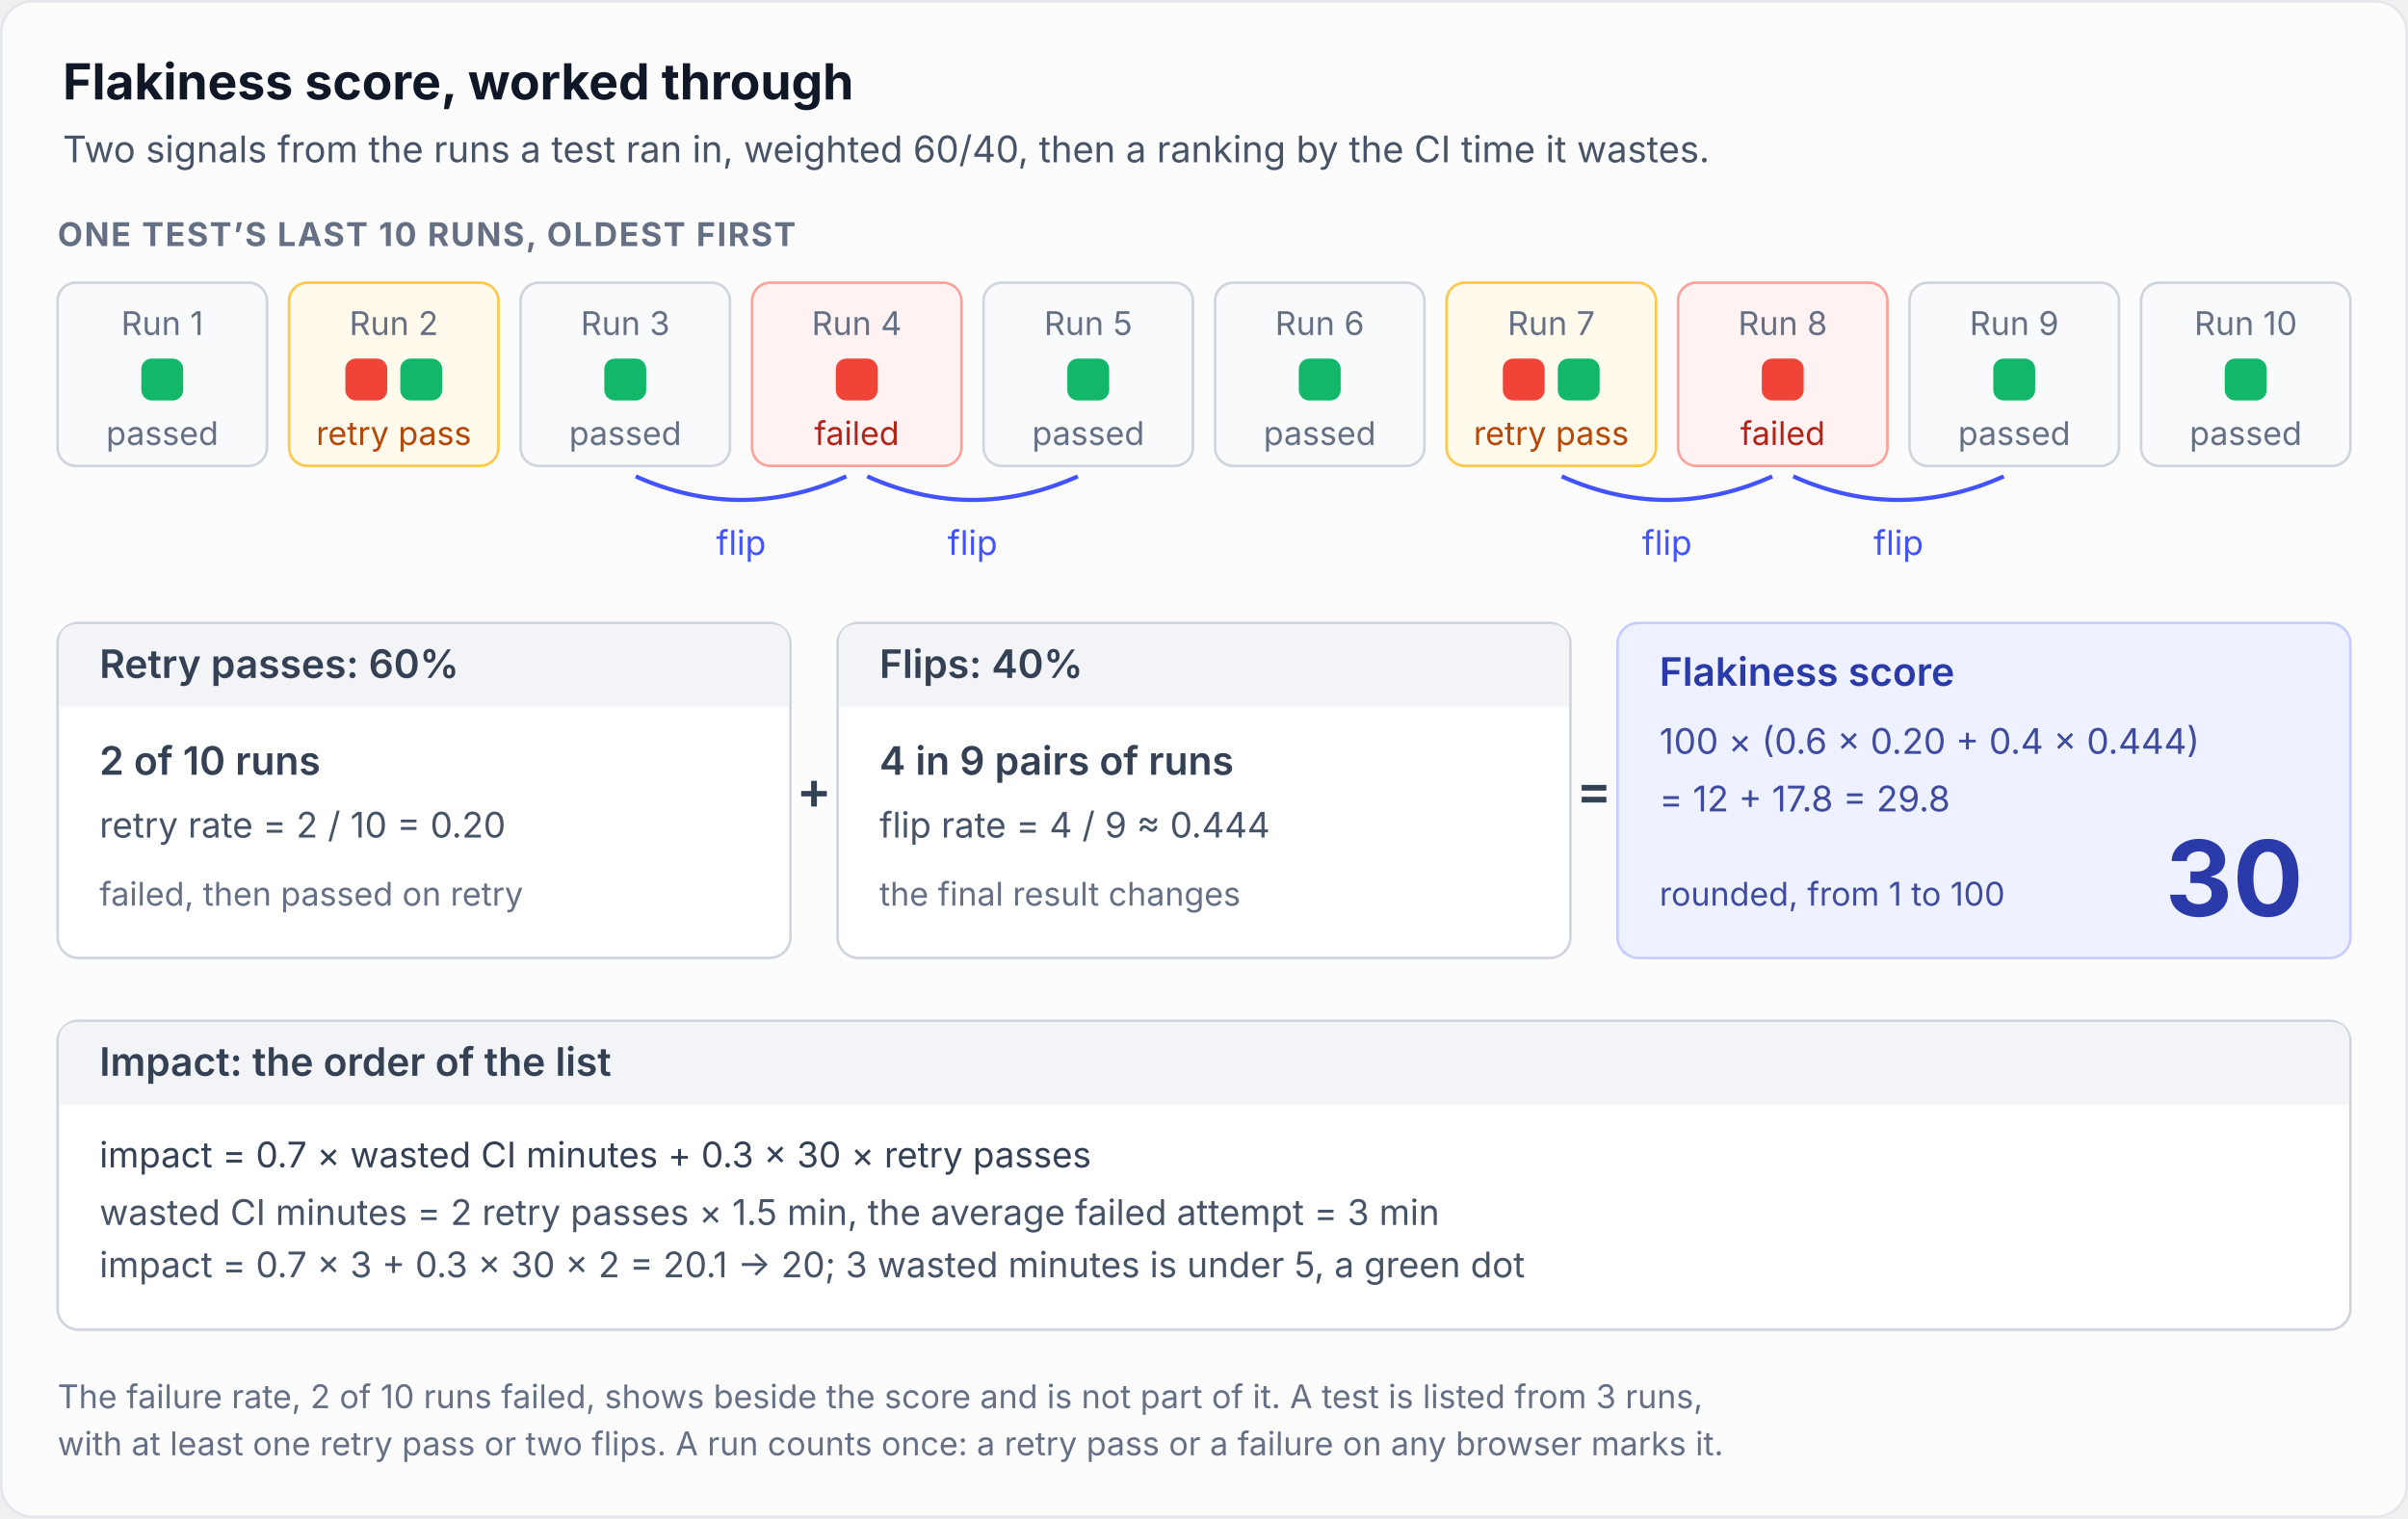
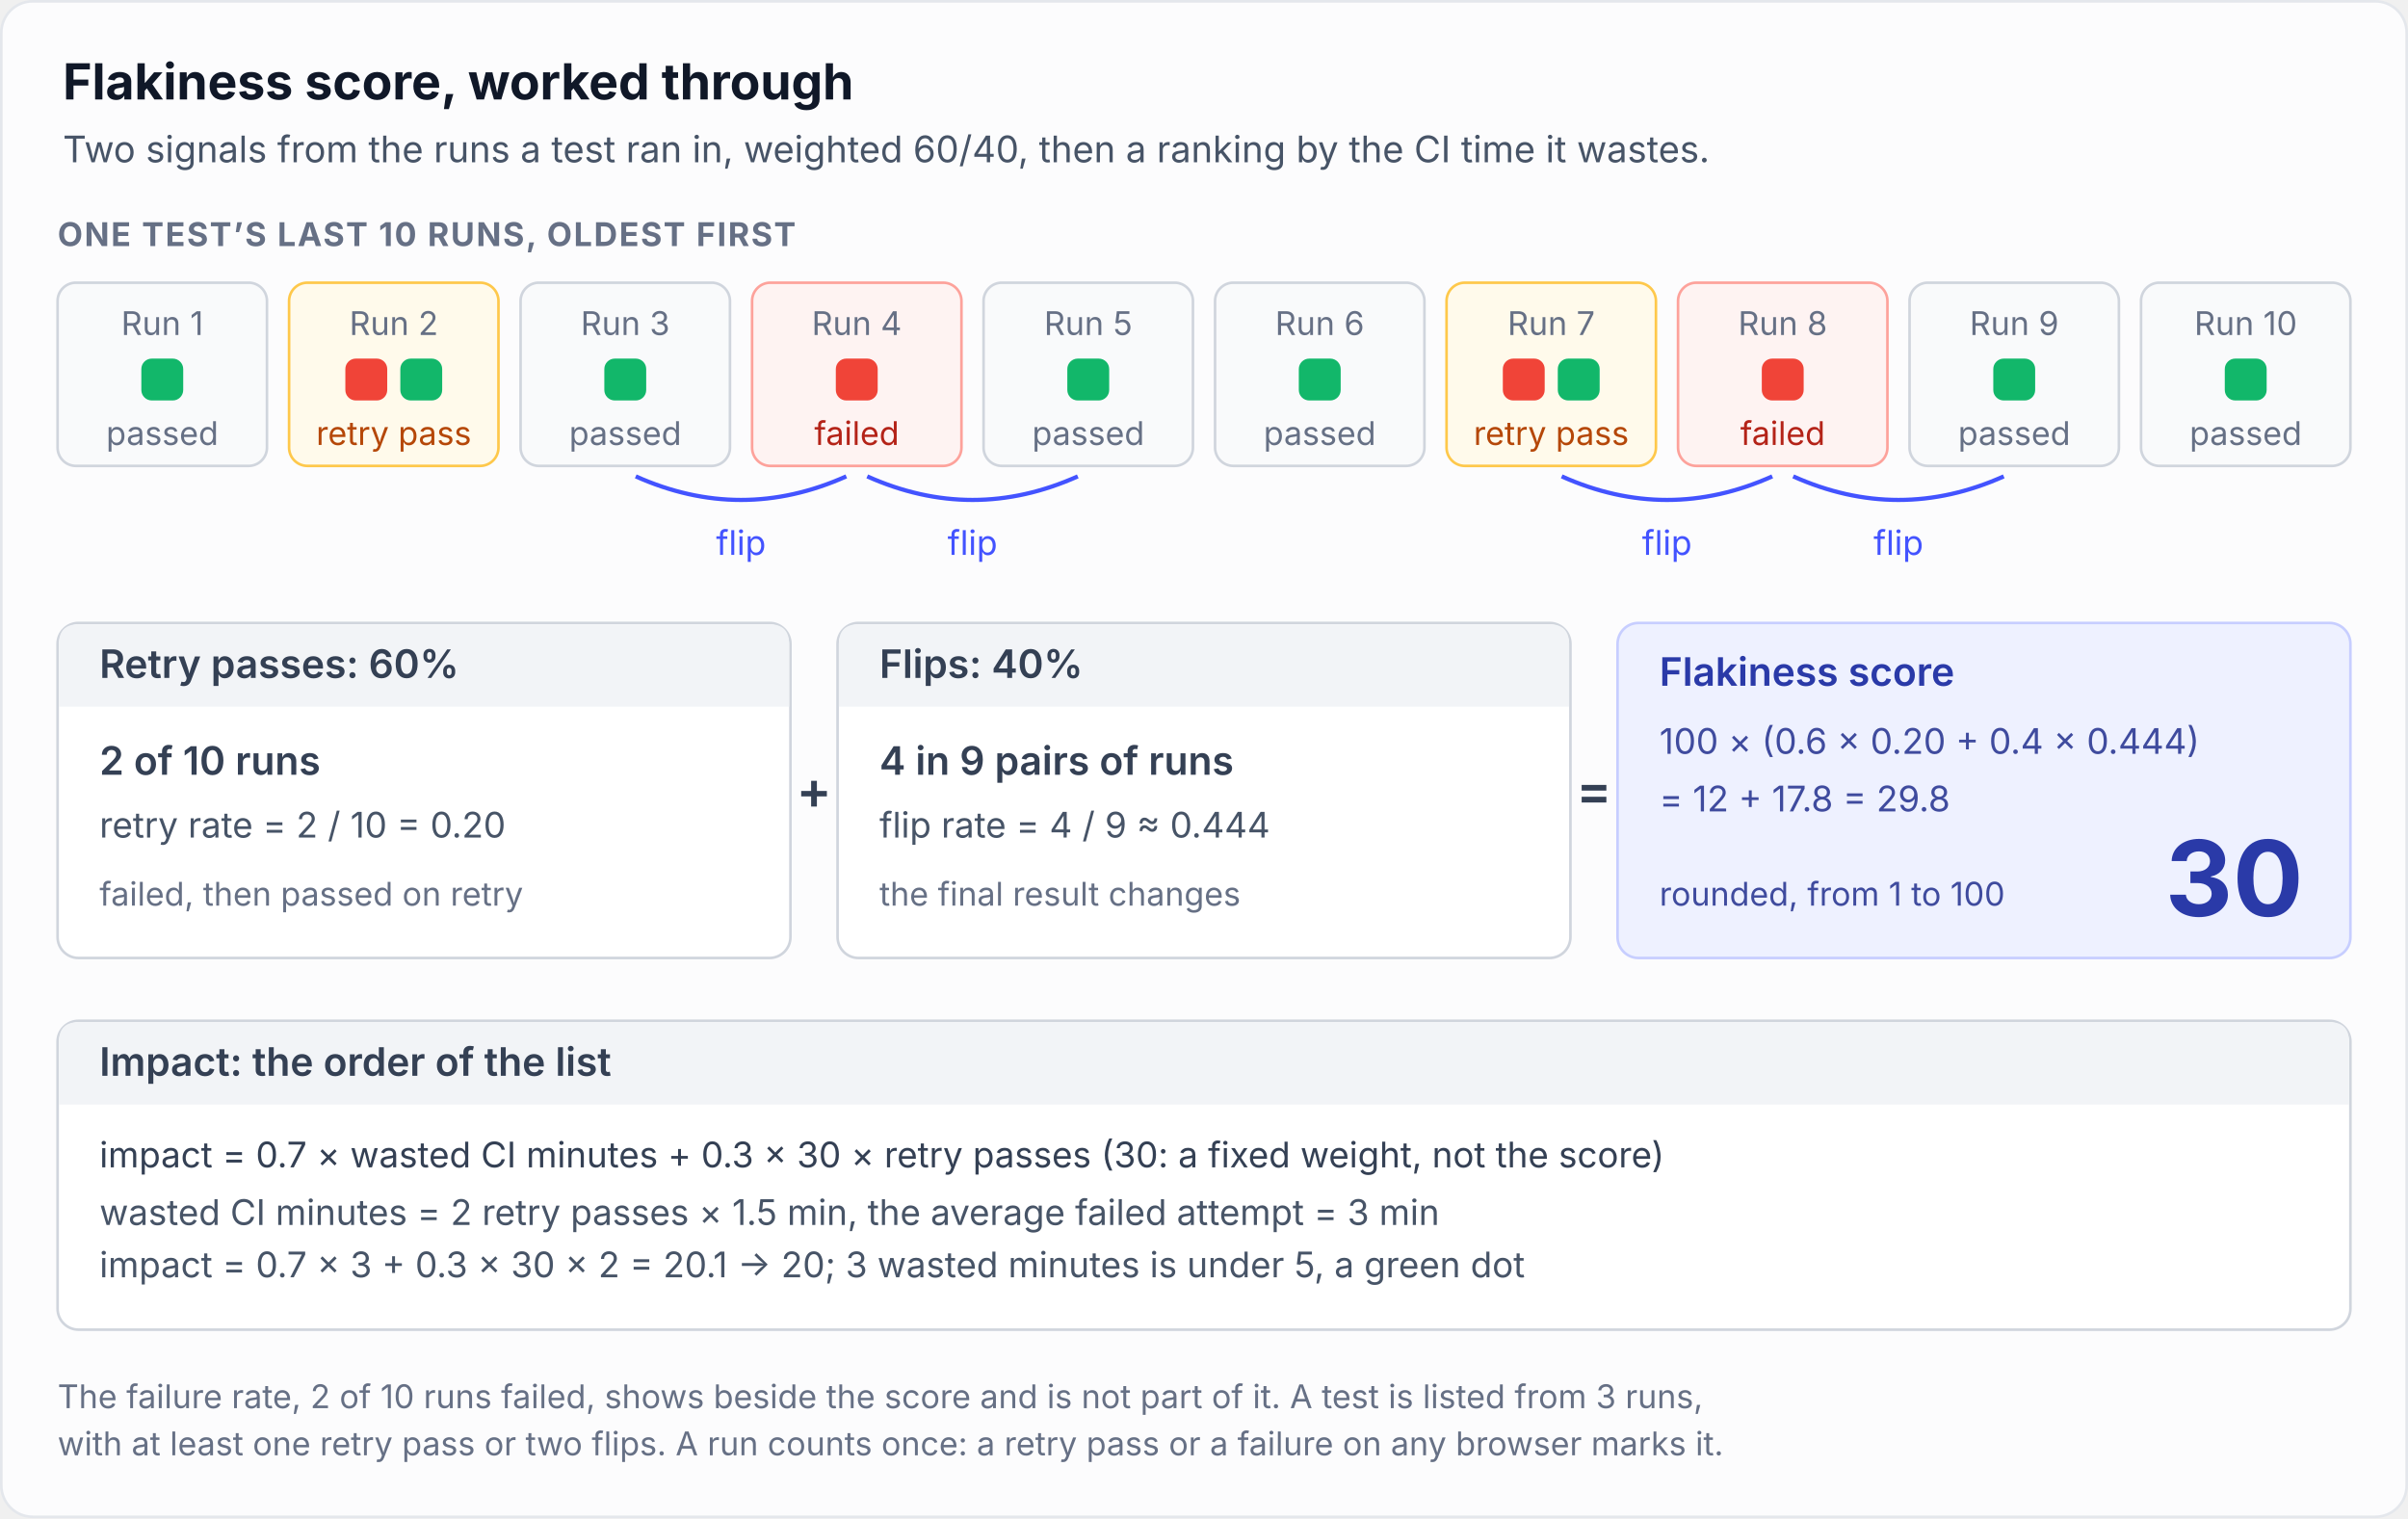
<svg xmlns="http://www.w3.org/2000/svg" viewBox="0 0 920 580" font-family="ui-sans-serif, system-ui, -apple-system, 'Segoe UI', sans-serif">
  <style>
  .bg{fill:#fcfcfd;stroke:#e4e7ec}
  .t{fill:#101828;font-weight:700;font-size:19px}
  .s{fill:#475467;font-size:14px}
  .h{fill:#667085;font-size:12.5px;font-weight:700;letter-spacing:.05em}
  .lb{fill:#344054;font-size:15px;font-weight:600}
  .l{fill:#475467;font-size:13.5px}
  .m{fill:#667085;font-size:12.5px}
  .b{font-weight:600}
  .mono{font-family:ui-monospace,SFMono-Regular,Menlo,Consolas,monospace;font-size:12.5px;white-space:pre}
  .ink{fill:#344054} .numw{fill:#ffffff}
  .box{fill:#ffffff;stroke:#d0d5dd}
  .chip{fill:#f9fafb;stroke:#d0d5dd}
  .hd{fill:#f2f4f7}
  .cap{fill:#f2f4f7;stroke:#d0d5dd}
  .rule{fill:none;stroke:#e4e7ec}
  .edge{fill:none;stroke:#667085;stroke-width:1.4}
  .dash{fill:none;stroke:#98a2b3;stroke-width:1.3;stroke-dasharray:5 4}
  .acc{fill:none;stroke:#4353ff;stroke-width:1.6}
  .accd{fill:none;stroke:#4353ff;stroke-width:1.4;stroke-dasharray:5 4}
  .acct{fill:#4353ff;font-size:13px} .ac{fill:#4353ff}
  .et{fill:#475467;font-size:13px}
  .arr{fill:#667085} .arrd{fill:#98a2b3} .arra{fill:#4353ff}
  .ab{fill:#eef1ff;stroke:#c7ceff} .abt{fill:#2a3aa8} .abl{fill:#3f4b9e} .abo{fill:none;stroke:#4353ff;stroke-width:1.5}
  .ok{fill:#ecfdf3;stroke:#75e0a7} .okt{fill:#067647} .okd{fill:#12b76a}
  .bs{fill:#fffaeb;stroke:#fec84b} .bst{fill:#b54708}
  .fc{fill:#fef3f2;stroke:#fda29b} .fct{fill:#b42318} .fcd{fill:#f04438}
  .fr{fill:#fff6ed;stroke:#fd853a} .frt{fill:#c4320a}
  .mu{fill:#f2f4f7;stroke:#d0d5dd} .mud{fill:#d0d5dd}
  .dbx{fill:none;stroke:#d0d5dd;stroke-dasharray:5 4}
  .clu{fill:#4353ff;fill-opacity:.06;stroke:#4353ff;stroke-width:1.8;stroke-dasharray:6 4;stroke-linejoin:round}
  @media (prefers-color-scheme: dark){
    .bg{fill:#161b26;stroke:#333741}
    .t{fill:#f5f5f6} .s{fill:#94969c} .h{fill:#85888e}
    .lb{fill:#ececed} .l{fill:#cecfd2} .m{fill:#94969c} .ink{fill:#ececed} .numw{fill:#161b26}
    .box{fill:#1f242f;stroke:#333741} .chip{fill:#262b36;stroke:#333741} .hd{fill:#262b36}
    .cap{fill:#262b36;stroke:#4a4f5a}
    .rule{stroke:#333741}
    .edge{stroke:#94969c} .arr{fill:#94969c}
    .dash{stroke:#61646c} .arrd{fill:#61646c}
    .acc,.accd{stroke:#8098f9} .acct,.ac{fill:#8098f9} .arra{fill:#8098f9}
    .et{fill:#94969c}
    .ab{fill:#1c2142;stroke:#3b4699} .abt{fill:#c7d0ff} .abl{fill:#a4b0f0} .abo{stroke:#8098f9}
    .ok{fill:#0b2418;stroke:#079455} .okt{fill:#75e0a7} .okd{fill:#17b26a}
    .bs{fill:#2b1d07;stroke:#ca8504} .bst{fill:#fec84b}
    .fc{fill:#2d1210;stroke:#d92d20} .fct{fill:#fda29b} .fcd{fill:#f04438}
    .fr{fill:#2b170c;stroke:#e04f16} .frt{fill:#f7b27a}
    .mu{fill:#262b36;stroke:#333741} .mud{fill:#61646c}
    .dbx{stroke:#61646c}
    .clu{fill:#8098f9;fill-opacity:.1;stroke:#8098f9}
  }
</style>
  <defs>
    <marker id="fsn" viewBox="0 0 10 10" refX="9" refY="5" markerWidth="7" markerHeight="7" orient="auto-start-reverse">
      <path class="arr" d="M 0 1 L 9 5 L 0 9 z" />
    </marker>
    <marker id="fsd" viewBox="0 0 10 10" refX="9" refY="5" markerWidth="7" markerHeight="7" orient="auto-start-reverse">
      <path class="arrd" d="M 0 1 L 9 5 L 0 9 z" />
    </marker>
    <marker id="fsa" viewBox="0 0 10 10" refX="9" refY="5" markerWidth="7" markerHeight="7" orient="auto-start-reverse">
      <path class="arra" d="M 0 1 L 9 5 L 0 9 z" />
    </marker>
  </defs>
  <rect class="bg" x="0.5" y="0.5" width="919" height="579" rx="12" />
  <text class="t" x="24" y="38">Flakiness score, worked through</text>
  <text class="s" x="24" y="62">Two signals from the runs a test ran in, weighted 60/40, then a ranking by the CI time it wastes.</text>
  <text class="h" x="22" y="94">ONE TEST’S LAST 10 RUNS, OLDEST FIRST</text>
  <rect class="chip" x="22" y="108" width="80" height="70" rx="7" />
  <text class="m" x="62" y="128" text-anchor="middle">Run 1</text>
  <rect class="okd" x="54" y="137" width="16" height="16" rx="4" />
  <text class="m" x="62" y="170" text-anchor="middle">passed</text>
  <rect class="bs" x="110.444" y="108" width="80" height="70" rx="7" />
  <text class="m" x="150.444" y="128" text-anchor="middle">Run 2</text>
  <rect class="fcd" x="131.944" y="137" width="16" height="16" rx="4" />
  <rect class="okd" x="152.944" y="137" width="16" height="16" rx="4" />
  <text class="m bst" x="150.444" y="170" text-anchor="middle">retry pass</text>
  <rect class="chip" x="198.889" y="108" width="80" height="70" rx="7" />
  <text class="m" x="238.889" y="128" text-anchor="middle">Run 3</text>
  <rect class="okd" x="230.889" y="137" width="16" height="16" rx="4" />
  <text class="m" x="238.889" y="170" text-anchor="middle">passed</text>
  <rect class="fc" x="287.333" y="108" width="80" height="70" rx="7" />
  <text class="m" x="327.333" y="128" text-anchor="middle">Run 4</text>
  <rect class="fcd" x="319.333" y="137" width="16" height="16" rx="4" />
  <text class="m fct" x="327.333" y="170" text-anchor="middle">failed</text>
  <rect class="chip" x="375.778" y="108" width="80" height="70" rx="7" />
  <text class="m" x="415.778" y="128" text-anchor="middle">Run 5</text>
  <rect class="okd" x="407.778" y="137" width="16" height="16" rx="4" />
  <text class="m" x="415.778" y="170" text-anchor="middle">passed</text>
  <rect class="chip" x="464.222" y="108" width="80" height="70" rx="7" />
  <text class="m" x="504.222" y="128" text-anchor="middle">Run 6</text>
  <rect class="okd" x="496.222" y="137" width="16" height="16" rx="4" />
  <text class="m" x="504.222" y="170" text-anchor="middle">passed</text>
  <rect class="bs" x="552.667" y="108" width="80" height="70" rx="7" />
  <text class="m" x="592.667" y="128" text-anchor="middle">Run 7</text>
  <rect class="fcd" x="574.167" y="137" width="16" height="16" rx="4" />
  <rect class="okd" x="595.167" y="137" width="16" height="16" rx="4" />
  <text class="m bst" x="592.667" y="170" text-anchor="middle">retry pass</text>
  <rect class="fc" x="641.111" y="108" width="80" height="70" rx="7" />
  <text class="m" x="681.111" y="128" text-anchor="middle">Run 8</text>
  <rect class="fcd" x="673.111" y="137" width="16" height="16" rx="4" />
  <text class="m fct" x="681.111" y="170" text-anchor="middle">failed</text>
  <rect class="chip" x="729.556" y="108" width="80" height="70" rx="7" />
  <text class="m" x="769.556" y="128" text-anchor="middle">Run 9</text>
  <rect class="okd" x="761.556" y="137" width="16" height="16" rx="4" />
  <text class="m" x="769.556" y="170" text-anchor="middle">passed</text>
  <rect class="chip" x="818" y="108" width="80" height="70" rx="7" />
  <text class="m" x="858" y="128" text-anchor="middle">Run 10</text>
  <rect class="okd" x="850" y="137" width="16" height="16" rx="4" />
  <text class="m" x="858" y="170" text-anchor="middle">passed</text>
  <path class="acc" d="M 242.889 182 Q 283.111 200 323.333 182" />
  <text class="acct" x="283.111" y="212" text-anchor="middle">flip</text>
  <path class="acc" d="M 331.333 182 Q 371.556 200 411.778 182" />
  <text class="acct" x="371.556" y="212" text-anchor="middle">flip</text>
  <path class="acc" d="M 596.667 182 Q 636.889 200 677.111 182" />
  <text class="acct" x="636.889" y="212" text-anchor="middle">flip</text>
  <path class="acc" d="M 685.111 182 Q 725.333 200 765.556 182" />
  <text class="acct" x="725.333" y="212" text-anchor="middle">flip</text>
  <rect class="box" x="22" y="238" width="280" height="128" rx="8" />
  <path class="hd" d="M 22.5 270 L 22.5 246 Q 22.5 238.5 30 238.5 L 294 238.5 Q 301.5 238.5 301.5 246 L 301.5 270 Z" />
  <text class="lb" x="38" y="259">Retry passes: 60%</text>
  <text class="lb" x="38" y="296">2 of 10 runs</text>
  <text class="l" x="38" y="320">retry rate = 2 / 10 = 0.20</text>
  <text class="m" x="38" y="346">failed, then passed on retry</text>
  <rect class="box" x="320" y="238" width="280" height="128" rx="8" />
  <path class="hd" d="M 320.5 270 L 320.5 246 Q 320.5 238.5 328 238.5 L 592 238.5 Q 599.5 238.5 599.5 246 L 599.5 270 Z" />
  <text class="lb" x="336" y="259">Flips: 40%</text>
  <text class="lb" x="336" y="296">4 in 9 pairs of runs</text>
  <text class="l" x="336" y="320">flip rate = 4 / 9 ≈ 0.444</text>
  <text class="m" x="336" y="346">the final result changes</text>
  <rect class="ab" x="618" y="238" width="280" height="128" rx="8" />
  <text class="lb abt" x="634" y="262">Flakiness score</text>
  <text class="l abl" x="634" y="288">100 × (0.6 × 0.20 + 0.4 × 0.444)</text>
  <text class="l abl" x="634" y="310">= 12 + 17.8 = 29.8</text>
  <text class="m abl" x="634" y="346">rounded, from 1 to 100</text>
  <text class="abt" x="880" y="350" text-anchor="end" style="font-size:40px;font-weight:700">30</text>
  <text class="lb" x="311" y="309" text-anchor="middle" style="font-size:20px">+</text>
  <text class="lb" x="609" y="309" text-anchor="middle" style="font-size:20px">=</text>
  <rect class="box" x="22" y="390" width="876" height="118" rx="8" />
  <path class="hd" d="M 22.5 422 L 22.5 398 Q 22.5 390.5 30 390.5 L 890 390.5 Q 897.5 390.5 897.5 398 L 897.5 422 Z" />
  <text class="lb" x="38" y="411">Impact: the order of the list</text>
-   <text class="l ink" x="38" y="446">impact = 0.7 × wasted CI minutes + 0.3 × 30 × retry passes</text>
+   <text class="l ink" x="38" y="446">impact = 0.7 × wasted CI minutes + 0.3 × 30 × retry passes  (30: a fixed weight, not the score)</text>
  <text class="l" x="38" y="468">wasted CI minutes = 2 retry passes × 1.5 min, the average failed attempt = 3 min</text>
  <text class="l" x="38" y="488">impact = 0.7 × 3 + 0.3 × 30 × 2 = 20.1 → 20; 3 wasted minutes is under 5, a green dot</text>
  <text class="m" x="22" y="538">The failure rate, 2 of 10 runs failed, shows beside the score and is not part of it. A test is listed from 3 runs,</text>
  <text class="m" x="22" y="556">with at least one retry pass or two flips. A run counts once: a retry pass or a failure on any browser marks it.</text>
</svg>
